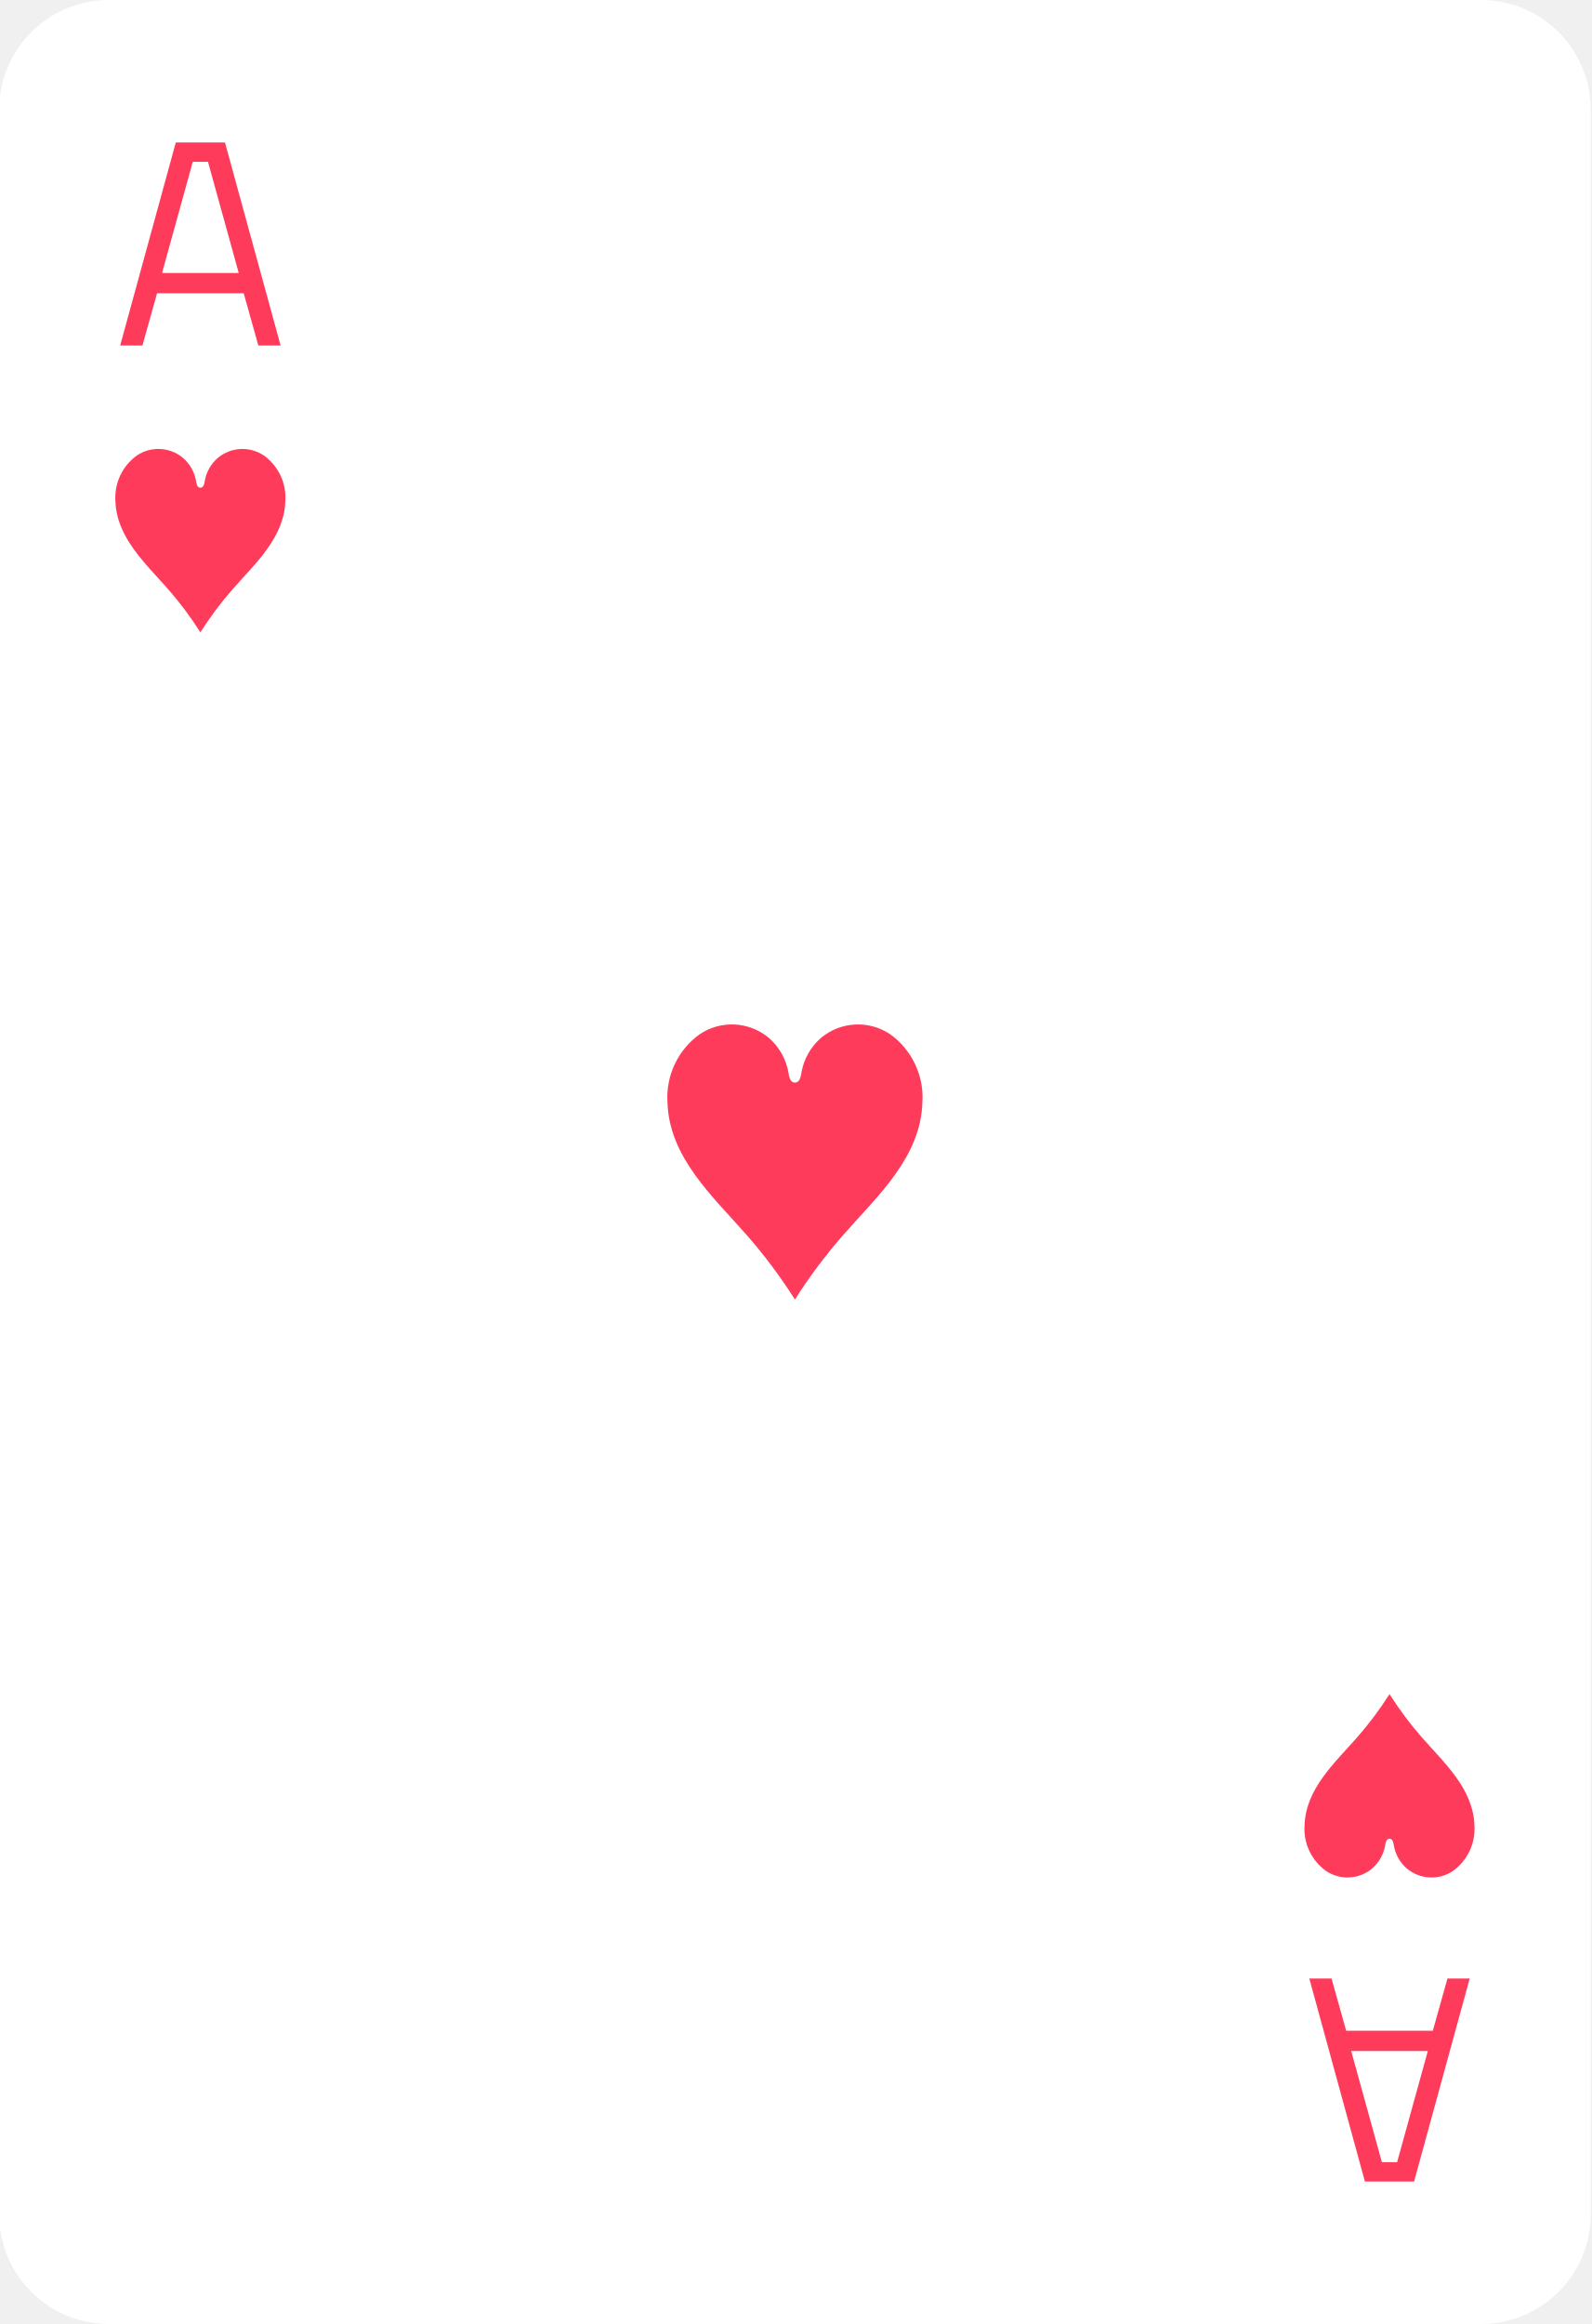
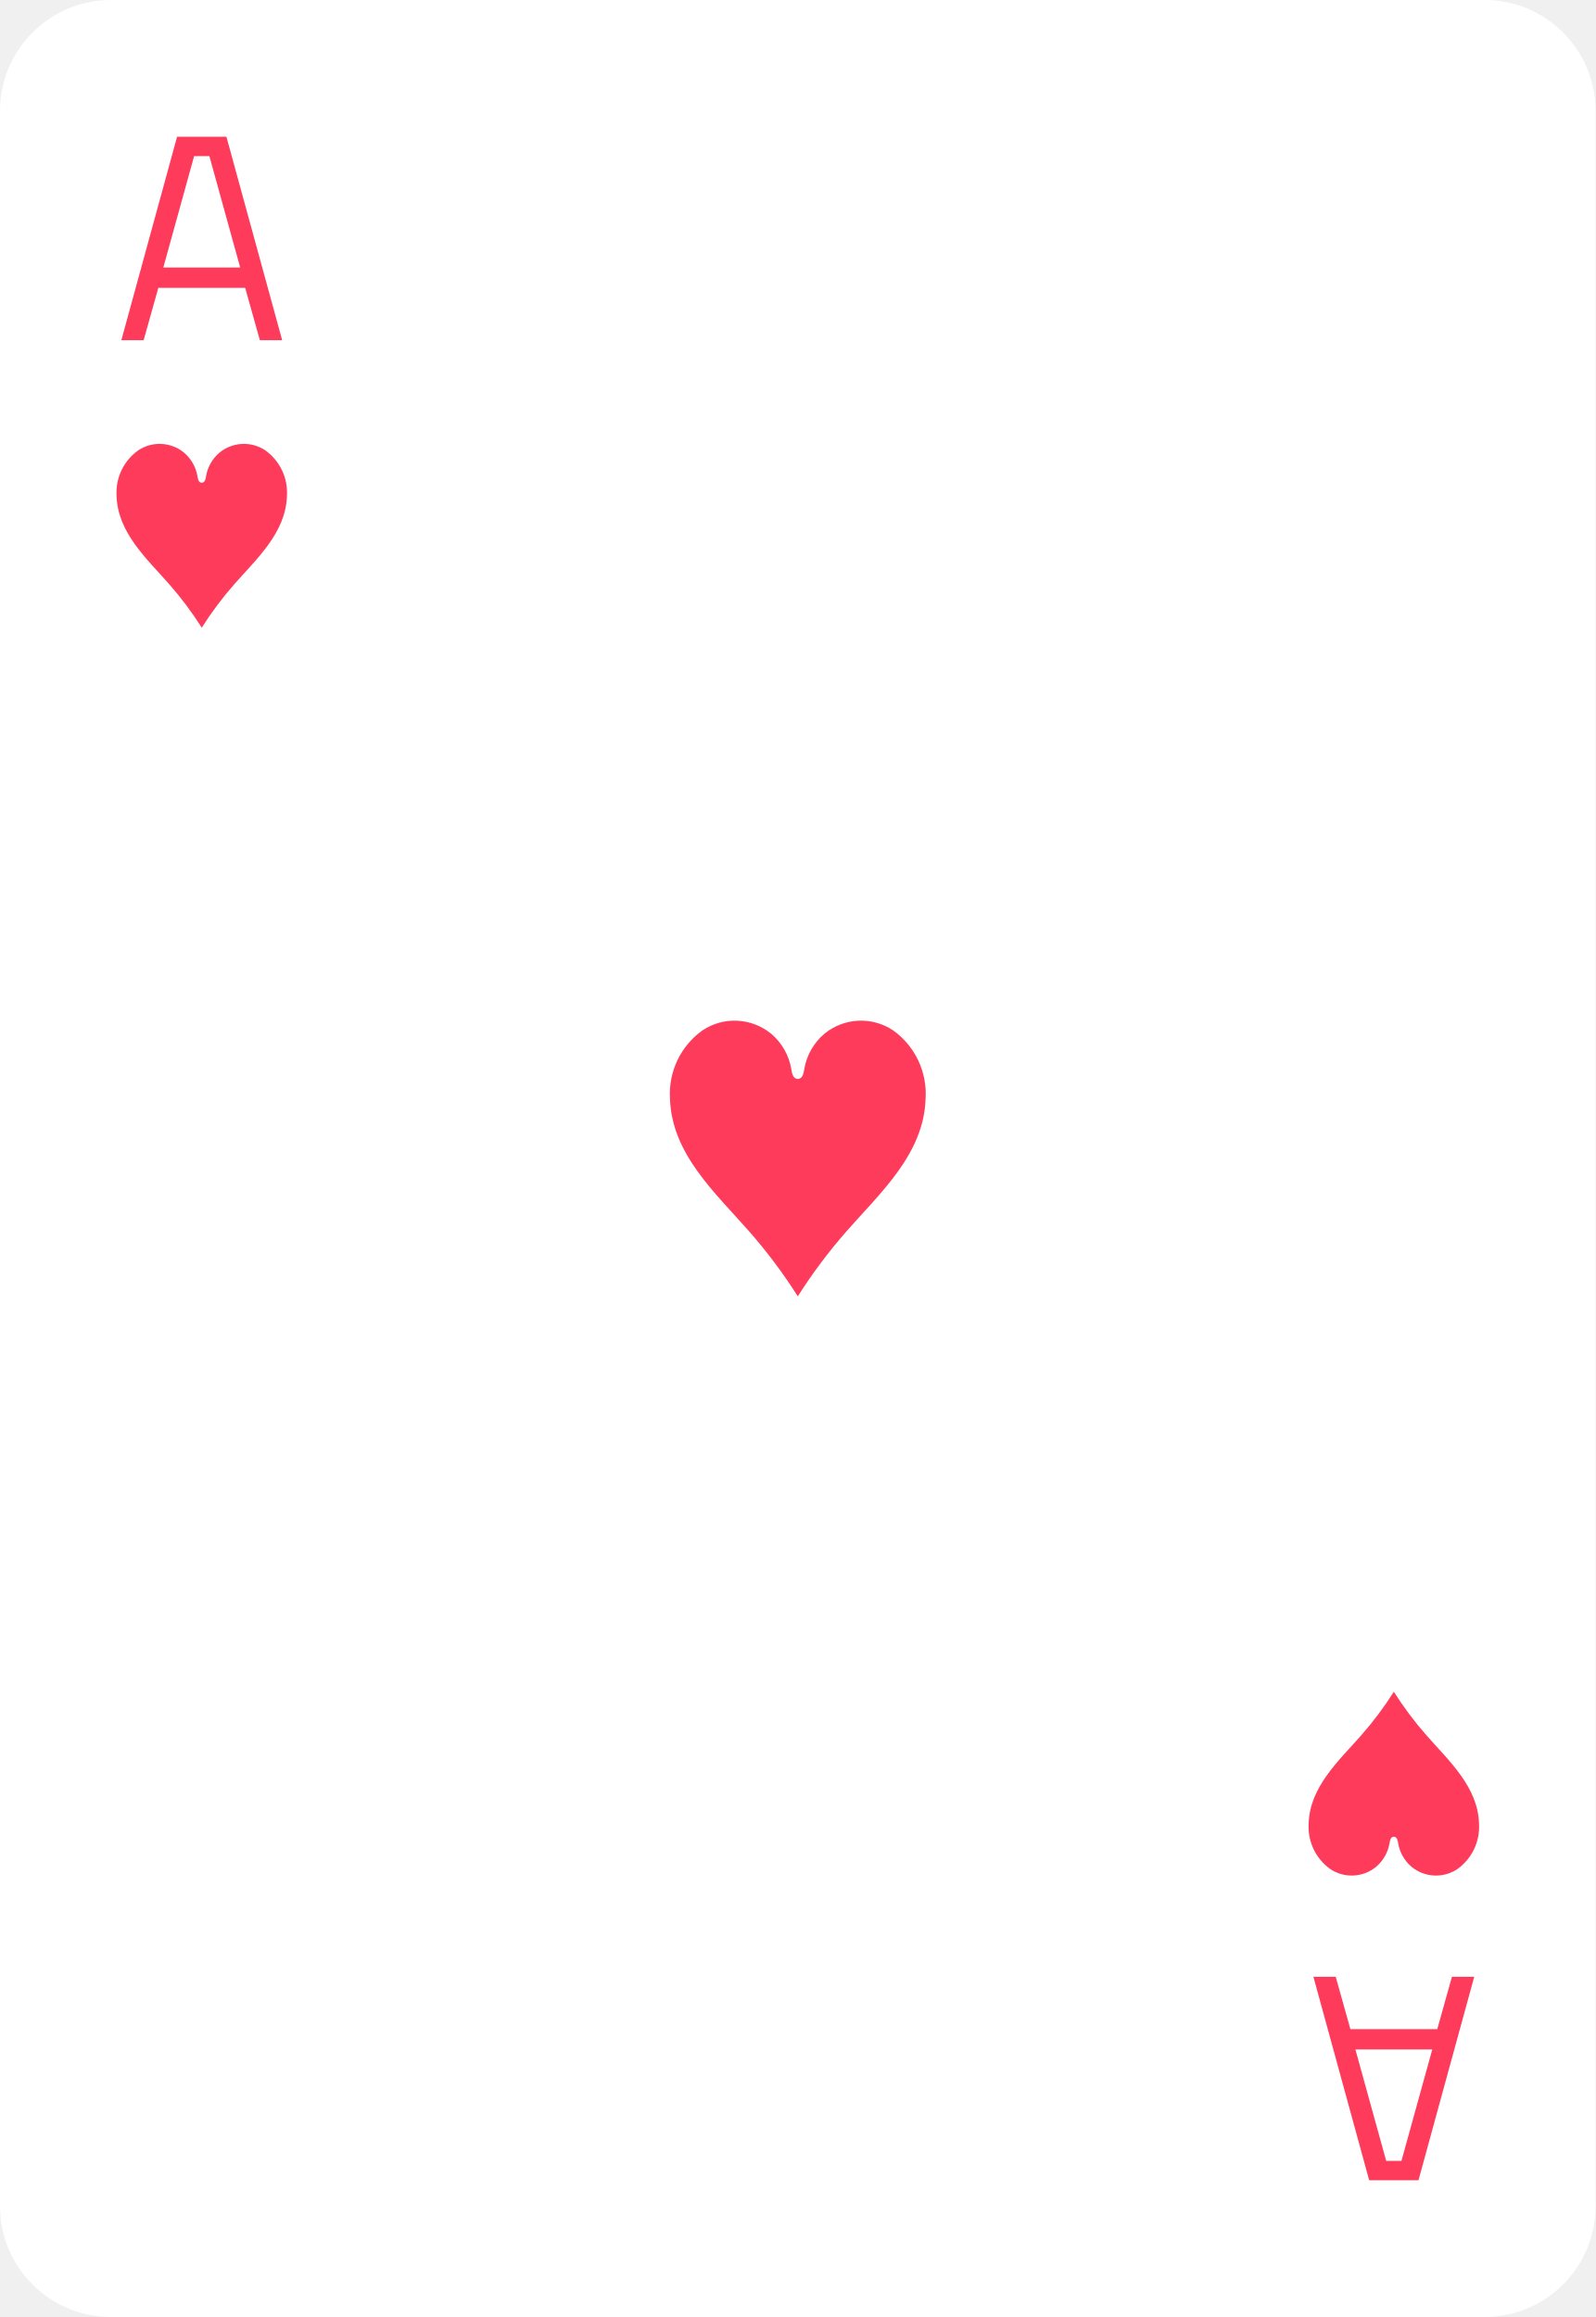
- <svg xmlns="http://www.w3.org/2000/svg" viewBox="0 0 87 127">
+ <svg xmlns="http://www.w3.org/2000/svg" viewBox="0 0 115 167">
  <defs>
    <style>.cls-1{fill:#fff;}.cls-2{fill:#ff3b5c;}</style>
  </defs>
  <g id="artwork">
-     <rect class="cls-1" x="-0.048" width="87" height="127" rx="6" />
-     <path class="cls-2" d="M43.452,71.016a28.541,28.541,0,0,1,2.649-3.539c1.844-2.102,4.233-4.23,4.319-7.246a4.248,4.248,0,0,0-1.771-3.719,3.154,3.154,0,0,0-3.751.189,3.231,3.231,0,0,0-1.093,1.927c-.033.201-.084.531-.353.531s-.32-.33-.353-.531a3.231,3.231,0,0,0-1.093-1.927,3.154,3.154,0,0,0-3.751-.189,4.248,4.248,0,0,0-1.771,3.719c.086,3.015,2.475,5.144,4.319,7.246A28.539,28.539,0,0,1,43.452,71.016Z" />
-     <path class="cls-2" d="M13.321,16.027H8.585l-.8,2.854H6.569l3.04-11.095h2.689l3.04,11.095H14.122Zm-4.464-1.107h4.193L11.369,8.844h-.832Z" />
-     <path class="cls-2" d="M10.953,34.556a19.029,19.029,0,0,1,1.766-2.36c1.229-1.401,2.822-2.82,2.879-4.83a2.832,2.832,0,0,0-1.181-2.479,2.103,2.103,0,0,0-2.5.126,2.154,2.154,0,0,0-.728,1.285c-.022.134-.056.354-.235.354s-.213-.22-.235-.354a2.154,2.154,0,0,0-.728-1.285A2.103,2.103,0,0,0,7.489,24.886a2.832,2.832,0,0,0-1.181,2.479c.057,2.01,1.65,3.429,2.879,4.83A19.025,19.025,0,0,1,10.953,34.556Z" />
-     <path class="cls-2" d="M73.583,110.973h4.737l.8-2.854H80.335l-3.04,11.096H74.608l-3.04-11.096h1.216Zm4.464,1.107H73.856l1.68,6.076h.832Z" />
-     <path class="cls-2" d="M75.952,92.578a19.028,19.028,0,0,1-1.766,2.36c-1.229,1.401-2.822,2.82-2.879,4.83a2.832,2.832,0,0,0,1.181,2.479,2.103,2.103,0,0,0,2.5-.126,2.154,2.154,0,0,0,.728-1.285c.022-.134.056-.354.235-.354s.213.22.235.354a2.154,2.154,0,0,0,.728,1.285,2.103,2.103,0,0,0,2.5.126,2.832,2.832,0,0,0,1.181-2.479c-.057-2.01-1.65-3.429-2.879-4.83A19.027,19.027,0,0,1,75.952,92.578Z" />
+     <rect class="cls-1" width="115" height="167" rx="8" />
+     <path class="cls-2" d="M57.5,93.435a37.729,37.729,0,0,1,3.502-4.678c2.437-2.778,5.595-5.592,5.709-9.577a5.615,5.615,0,0,0-2.342-4.916,4.169,4.169,0,0,0-4.958.25,4.271,4.271,0,0,0-1.444,2.548c-.044.265-.11.702-.467.702s-.423-.437-.467-.702a4.271,4.271,0,0,0-1.444-2.548,4.169,4.169,0,0,0-4.958-.25,5.615,5.615,0,0,0-2.342,4.916c.114,3.986,3.272,6.8,5.709,9.577A37.725,37.725,0,0,1,57.5,93.435Z" />
+     <path class="cls-2" d="M17.671,20.748H11.411l-1.057,3.772H8.746L12.764,9.853h3.554L20.337,24.52H18.729Zm-5.901-1.463h5.542l-2.221-8.032H13.991Z" />
+     <path class="cls-2" d="M14.541,45.24a25.151,25.151,0,0,1,2.334-3.119c1.625-1.852,3.73-3.728,3.806-6.385a3.743,3.743,0,0,0-1.561-3.277,2.779,2.779,0,0,0-3.305.167,2.847,2.847,0,0,0-.963,1.698c-.029.177-.074.468-.311.468s-.282-.291-.311-.468a2.847,2.847,0,0,0-.963-1.698,2.779,2.779,0,0,0-3.305-.167,3.743,3.743,0,0,0-1.561,3.277c.076,2.657,2.181,4.533,3.806,6.385A25.15,25.15,0,0,1,14.541,45.24Z" />
+     <path class="cls-2" d="M97.328,146.252h6.261l1.057-3.772h1.607l-4.019,14.666H98.682l-4.019-14.666h1.607Zm5.901,1.463H97.688l2.22,8.032h1.1Z" />
+     <path class="cls-2" d="M100.459,121.936a25.151,25.151,0,0,1-2.334,3.119c-1.625,1.852-3.73,3.728-3.806,6.385a3.743,3.743,0,0,0,1.561,3.277,2.779,2.779,0,0,0,3.305-.167,2.847,2.847,0,0,0,.963-1.698c.029-.177.074-.468.311-.468s.282.291.311.468a2.847,2.847,0,0,0,.963,1.698,2.779,2.779,0,0,0,3.305.167,3.743,3.743,0,0,0,1.561-3.277c-.076-2.657-2.181-4.533-3.806-6.385A25.15,25.15,0,0,1,100.459,121.936Z" />
  </g>
</svg>
